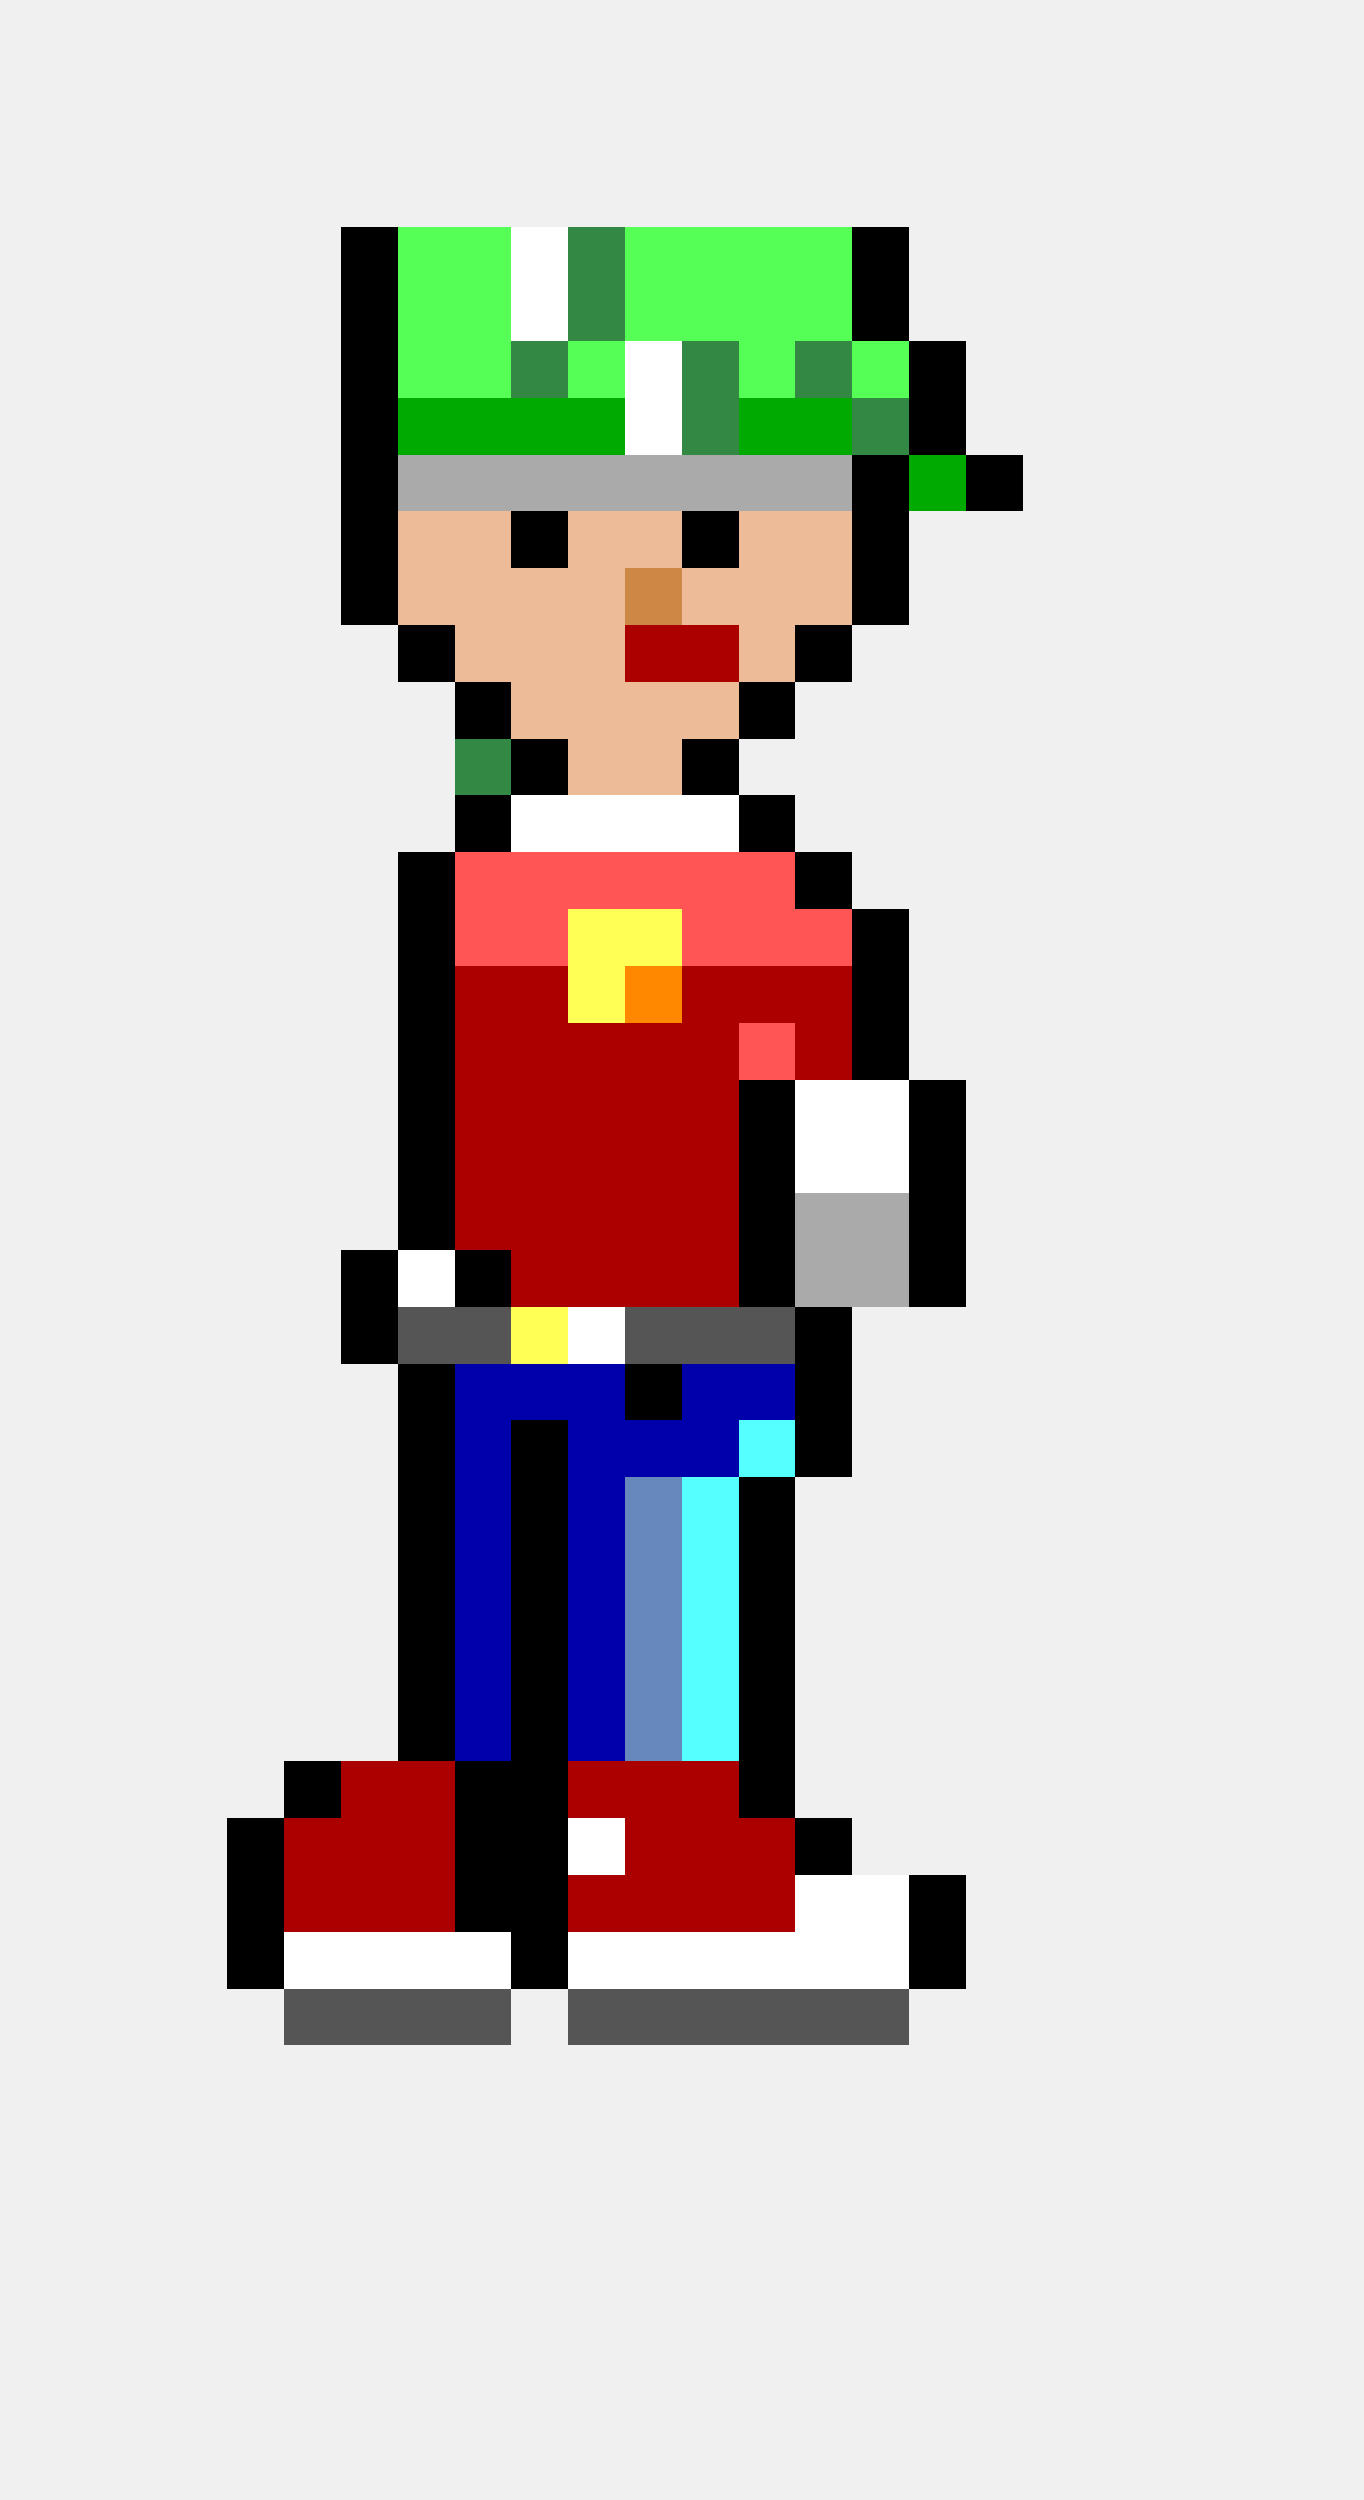
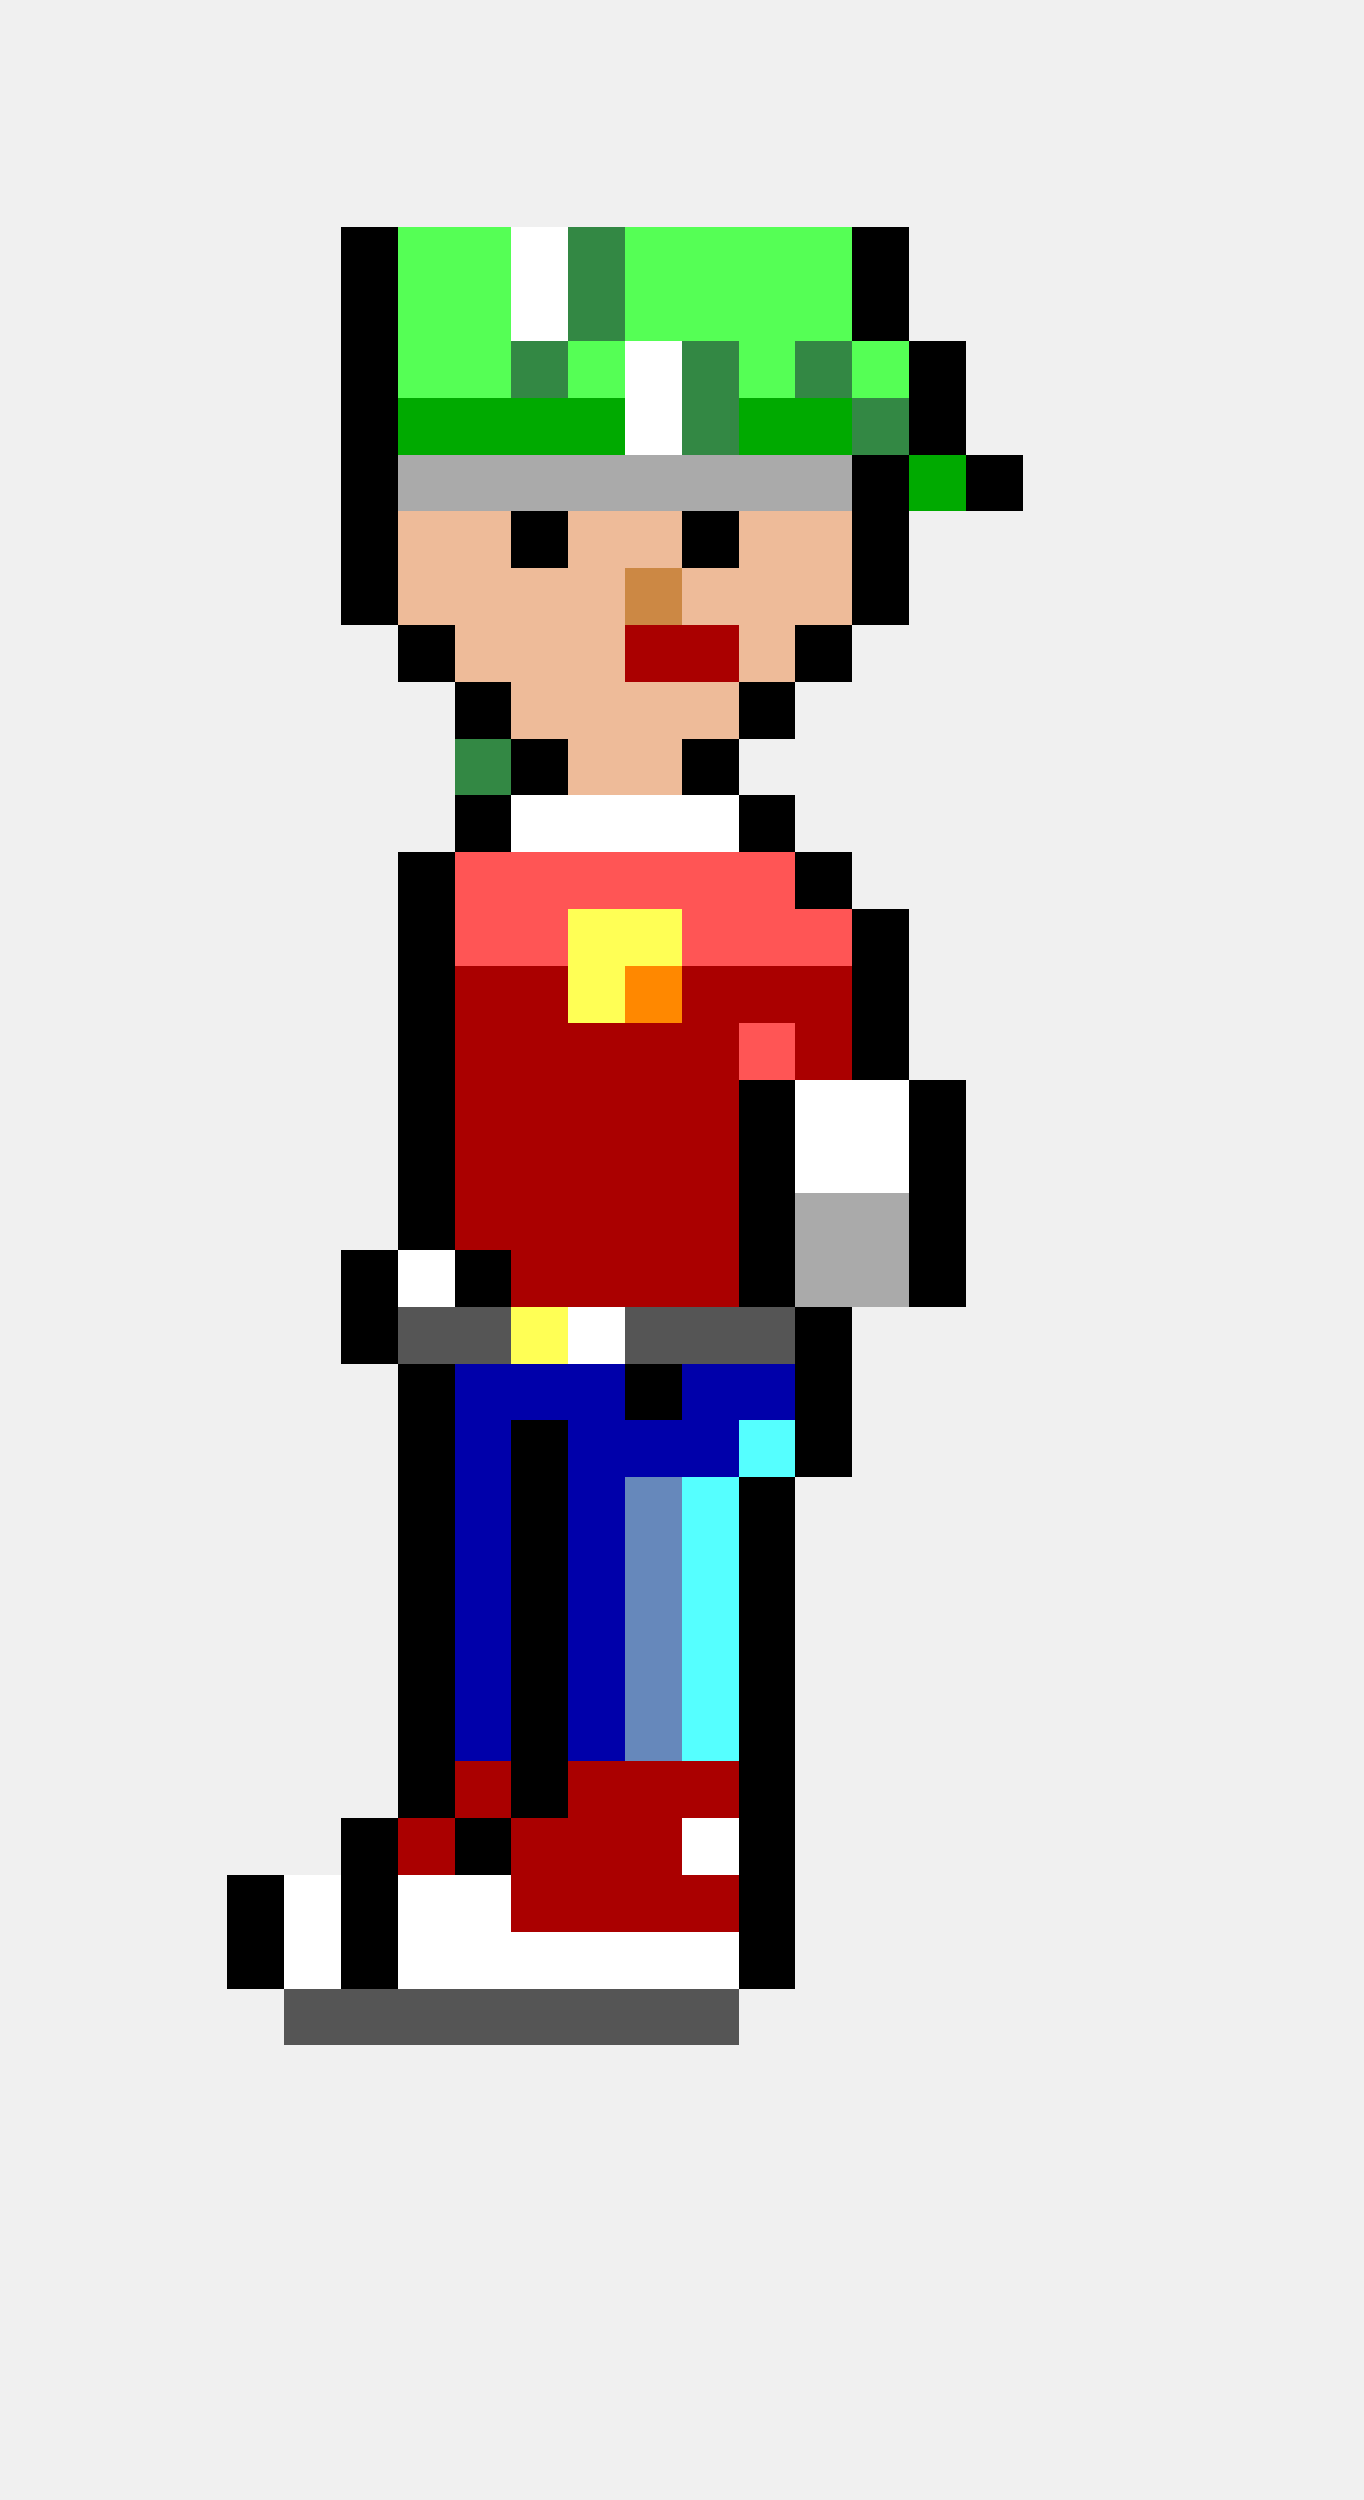
<svg xmlns="http://www.w3.org/2000/svg" width="24" height="44" viewBox="0 0 24 44" shape-rendering="crispEdges">
  <rect x="6" y="4" width="1" height="1" fill="#000000" />
  <rect x="7" y="4" width="1" height="1" fill="#55ff55" />
  <rect x="8" y="4" width="1" height="1" fill="#55ff55" />
  <rect x="9" y="4" width="1" height="1" fill="#ffffff" />
  <rect x="10" y="4" width="1" height="1" fill="#338844" />
  <rect x="11" y="4" width="1" height="1" fill="#55ff55" />
  <rect x="12" y="4" width="1" height="1" fill="#55ff55" />
  <rect x="13" y="4" width="1" height="1" fill="#55ff55" />
  <rect x="14" y="4" width="1" height="1" fill="#55ff55" />
  <rect x="15" y="4" width="1" height="1" fill="#000000" />
  <rect x="6" y="5" width="1" height="1" fill="#000000" />
  <rect x="7" y="5" width="1" height="1" fill="#55ff55" />
  <rect x="8" y="5" width="1" height="1" fill="#55ff55" />
  <rect x="9" y="5" width="1" height="1" fill="#ffffff" />
  <rect x="10" y="5" width="1" height="1" fill="#338844" />
  <rect x="11" y="5" width="1" height="1" fill="#55ff55" />
  <rect x="12" y="5" width="1" height="1" fill="#55ff55" />
  <rect x="13" y="5" width="1" height="1" fill="#55ff55" />
  <rect x="14" y="5" width="1" height="1" fill="#55ff55" />
  <rect x="15" y="5" width="1" height="1" fill="#000000" />
  <rect x="6" y="6" width="1" height="1" fill="#000000" />
  <rect x="7" y="6" width="1" height="1" fill="#55ff55" />
  <rect x="8" y="6" width="1" height="1" fill="#55ff55" />
  <rect x="9" y="6" width="1" height="1" fill="#338844" />
  <rect x="10" y="6" width="1" height="1" fill="#55ff55" />
  <rect x="11" y="6" width="1" height="1" fill="#ffffff" />
  <rect x="12" y="6" width="1" height="1" fill="#338844" />
  <rect x="13" y="6" width="1" height="1" fill="#55ff55" />
  <rect x="14" y="6" width="1" height="1" fill="#338844" />
  <rect x="15" y="6" width="1" height="1" fill="#55ff55" />
  <rect x="16" y="6" width="1" height="1" fill="#000000" />
  <rect x="6" y="7" width="1" height="1" fill="#000000" />
  <rect x="7" y="7" width="1" height="1" fill="#00aa00" />
  <rect x="8" y="7" width="1" height="1" fill="#00aa00" />
  <rect x="9" y="7" width="1" height="1" fill="#00aa00" />
  <rect x="10" y="7" width="1" height="1" fill="#00aa00" />
  <rect x="11" y="7" width="1" height="1" fill="#ffffff" />
  <rect x="12" y="7" width="1" height="1" fill="#338844" />
  <rect x="13" y="7" width="1" height="1" fill="#00aa00" />
  <rect x="14" y="7" width="1" height="1" fill="#00aa00" />
  <rect x="15" y="7" width="1" height="1" fill="#338844" />
  <rect x="16" y="7" width="1" height="1" fill="#000000" />
  <rect x="6" y="8" width="1" height="1" fill="#000000" />
  <rect x="7" y="8" width="1" height="1" fill="#aaaaaa" />
  <rect x="8" y="8" width="1" height="1" fill="#aaaaaa" />
  <rect x="9" y="8" width="1" height="1" fill="#aaaaaa" />
  <rect x="10" y="8" width="1" height="1" fill="#aaaaaa" />
  <rect x="11" y="8" width="1" height="1" fill="#aaaaaa" />
  <rect x="12" y="8" width="1" height="1" fill="#aaaaaa" />
  <rect x="13" y="8" width="1" height="1" fill="#aaaaaa" />
  <rect x="14" y="8" width="1" height="1" fill="#aaaaaa" />
  <rect x="15" y="8" width="1" height="1" fill="#000000" />
  <rect x="16" y="8" width="1" height="1" fill="#00aa00" />
  <rect x="17" y="8" width="1" height="1" fill="#000000" />
  <rect x="6" y="9" width="1" height="1" fill="#000000" />
  <rect x="7" y="9" width="1" height="1" fill="#eebb99" />
  <rect x="8" y="9" width="1" height="1" fill="#eebb99" />
  <rect x="9" y="9" width="1" height="1" fill="#000000" />
  <rect x="10" y="9" width="1" height="1" fill="#eebb99" />
  <rect x="11" y="9" width="1" height="1" fill="#eebb99" />
  <rect x="12" y="9" width="1" height="1" fill="#000000" />
  <rect x="13" y="9" width="1" height="1" fill="#eebb99" />
  <rect x="14" y="9" width="1" height="1" fill="#eebb99" />
  <rect x="15" y="9" width="1" height="1" fill="#000000" />
  <rect x="6" y="10" width="1" height="1" fill="#000000" />
  <rect x="7" y="10" width="1" height="1" fill="#eebb99" />
  <rect x="8" y="10" width="1" height="1" fill="#eebb99" />
  <rect x="9" y="10" width="1" height="1" fill="#eebb99" />
  <rect x="10" y="10" width="1" height="1" fill="#eebb99" />
  <rect x="11" y="10" width="1" height="1" fill="#cc8844" />
  <rect x="12" y="10" width="1" height="1" fill="#eebb99" />
  <rect x="13" y="10" width="1" height="1" fill="#eebb99" />
  <rect x="14" y="10" width="1" height="1" fill="#eebb99" />
  <rect x="15" y="10" width="1" height="1" fill="#000000" />
  <rect x="7" y="11" width="1" height="1" fill="#000000" />
  <rect x="8" y="11" width="1" height="1" fill="#eebb99" />
  <rect x="9" y="11" width="1" height="1" fill="#eebb99" />
  <rect x="10" y="11" width="1" height="1" fill="#eebb99" />
  <rect x="11" y="11" width="1" height="1" fill="#aa0000" />
  <rect x="12" y="11" width="1" height="1" fill="#aa0000" />
  <rect x="13" y="11" width="1" height="1" fill="#eebb99" />
  <rect x="14" y="11" width="1" height="1" fill="#000000" />
  <rect x="8" y="12" width="1" height="1" fill="#000000" />
  <rect x="9" y="12" width="1" height="1" fill="#eebb99" />
  <rect x="10" y="12" width="1" height="1" fill="#eebb99" />
  <rect x="11" y="12" width="1" height="1" fill="#eebb99" />
  <rect x="12" y="12" width="1" height="1" fill="#eebb99" />
  <rect x="13" y="12" width="1" height="1" fill="#000000" />
  <rect x="8" y="13" width="1" height="1" fill="#338844" />
  <rect x="9" y="13" width="1" height="1" fill="#000000" />
  <rect x="10" y="13" width="1" height="1" fill="#eebb99" />
  <rect x="11" y="13" width="1" height="1" fill="#eebb99" />
  <rect x="12" y="13" width="1" height="1" fill="#000000" />
  <rect x="8" y="14" width="1" height="1" fill="#000000" />
  <rect x="9" y="14" width="1" height="1" fill="#ffffff" />
  <rect x="10" y="14" width="1" height="1" fill="#ffffff" />
  <rect x="11" y="14" width="1" height="1" fill="#ffffff" />
  <rect x="12" y="14" width="1" height="1" fill="#ffffff" />
  <rect x="13" y="14" width="1" height="1" fill="#000000" />
  <rect x="7" y="15" width="1" height="1" fill="#000000" />
  <rect x="8" y="15" width="1" height="1" fill="#ff5555" />
  <rect x="9" y="15" width="1" height="1" fill="#ff5555" />
  <rect x="10" y="15" width="1" height="1" fill="#ff5555" />
  <rect x="11" y="15" width="1" height="1" fill="#ff5555" />
  <rect x="12" y="15" width="1" height="1" fill="#ff5555" />
  <rect x="13" y="15" width="1" height="1" fill="#ff5555" />
  <rect x="14" y="15" width="1" height="1" fill="#000000" />
  <rect x="7" y="16" width="1" height="1" fill="#000000" />
  <rect x="8" y="16" width="1" height="1" fill="#ff5555" />
  <rect x="9" y="16" width="1" height="1" fill="#ff5555" />
  <rect x="10" y="16" width="1" height="1" fill="#ffff55" />
  <rect x="11" y="16" width="1" height="1" fill="#ffff55" />
  <rect x="12" y="16" width="1" height="1" fill="#ff5555" />
  <rect x="13" y="16" width="1" height="1" fill="#ff5555" />
  <rect x="14" y="16" width="1" height="1" fill="#ff5555" />
  <rect x="15" y="16" width="1" height="1" fill="#000000" />
  <rect x="7" y="17" width="1" height="1" fill="#000000" />
  <rect x="8" y="17" width="1" height="1" fill="#aa0000" />
  <rect x="9" y="17" width="1" height="1" fill="#aa0000" />
  <rect x="10" y="17" width="1" height="1" fill="#ffff55" />
  <rect x="11" y="17" width="1" height="1" fill="#ff8800" />
  <rect x="12" y="17" width="1" height="1" fill="#aa0000" />
  <rect x="13" y="17" width="1" height="1" fill="#aa0000" />
  <rect x="14" y="17" width="1" height="1" fill="#aa0000" />
  <rect x="15" y="17" width="1" height="1" fill="#000000" />
  <rect x="7" y="18" width="1" height="1" fill="#000000" />
  <rect x="8" y="18" width="1" height="1" fill="#aa0000" />
  <rect x="9" y="18" width="1" height="1" fill="#aa0000" />
  <rect x="10" y="18" width="1" height="1" fill="#aa0000" />
  <rect x="11" y="18" width="1" height="1" fill="#aa0000" />
  <rect x="12" y="18" width="1" height="1" fill="#aa0000" />
  <rect x="13" y="18" width="1" height="1" fill="#ff5555" />
  <rect x="14" y="18" width="1" height="1" fill="#aa0000" />
  <rect x="15" y="18" width="1" height="1" fill="#000000" />
  <rect x="7" y="19" width="1" height="1" fill="#000000" />
  <rect x="8" y="19" width="1" height="1" fill="#aa0000" />
  <rect x="9" y="19" width="1" height="1" fill="#aa0000" />
  <rect x="10" y="19" width="1" height="1" fill="#aa0000" />
  <rect x="11" y="19" width="1" height="1" fill="#aa0000" />
  <rect x="12" y="19" width="1" height="1" fill="#aa0000" />
  <rect x="13" y="19" width="1" height="1" fill="#000000" />
  <rect x="14" y="19" width="1" height="1" fill="#ffffff" />
  <rect x="15" y="19" width="1" height="1" fill="#ffffff" />
  <rect x="16" y="19" width="1" height="1" fill="#000000" />
  <rect x="7" y="20" width="1" height="1" fill="#000000" />
  <rect x="8" y="20" width="1" height="1" fill="#aa0000" />
  <rect x="9" y="20" width="1" height="1" fill="#aa0000" />
  <rect x="10" y="20" width="1" height="1" fill="#aa0000" />
  <rect x="11" y="20" width="1" height="1" fill="#aa0000" />
  <rect x="12" y="20" width="1" height="1" fill="#aa0000" />
  <rect x="13" y="20" width="1" height="1" fill="#000000" />
  <rect x="14" y="20" width="1" height="1" fill="#ffffff" />
  <rect x="15" y="20" width="1" height="1" fill="#ffffff" />
  <rect x="16" y="20" width="1" height="1" fill="#000000" />
  <rect x="7" y="21" width="1" height="1" fill="#000000" />
  <rect x="8" y="21" width="1" height="1" fill="#aa0000" />
  <rect x="9" y="21" width="1" height="1" fill="#aa0000" />
  <rect x="10" y="21" width="1" height="1" fill="#aa0000" />
  <rect x="11" y="21" width="1" height="1" fill="#aa0000" />
  <rect x="12" y="21" width="1" height="1" fill="#aa0000" />
  <rect x="13" y="21" width="1" height="1" fill="#000000" />
  <rect x="14" y="21" width="1" height="1" fill="#aaaaaa" />
  <rect x="15" y="21" width="1" height="1" fill="#aaaaaa" />
  <rect x="16" y="21" width="1" height="1" fill="#000000" />
  <rect x="6" y="22" width="1" height="1" fill="#000000" />
  <rect x="7" y="22" width="1" height="1" fill="#ffffff" />
  <rect x="8" y="22" width="1" height="1" fill="#000000" />
  <rect x="9" y="22" width="1" height="1" fill="#aa0000" />
  <rect x="10" y="22" width="1" height="1" fill="#aa0000" />
  <rect x="11" y="22" width="1" height="1" fill="#aa0000" />
  <rect x="12" y="22" width="1" height="1" fill="#aa0000" />
  <rect x="13" y="22" width="1" height="1" fill="#000000" />
  <rect x="14" y="22" width="1" height="1" fill="#aaaaaa" />
  <rect x="15" y="22" width="1" height="1" fill="#aaaaaa" />
  <rect x="16" y="22" width="1" height="1" fill="#000000" />
  <rect x="6" y="23" width="1" height="1" fill="#000000" />
  <rect x="7" y="23" width="1" height="1" fill="#555555" />
  <rect x="8" y="23" width="1" height="1" fill="#555555" />
  <rect x="9" y="23" width="1" height="1" fill="#ffff55" />
  <rect x="10" y="23" width="1" height="1" fill="#ffffff" />
  <rect x="11" y="23" width="1" height="1" fill="#555555" />
  <rect x="12" y="23" width="1" height="1" fill="#555555" />
  <rect x="13" y="23" width="1" height="1" fill="#555555" />
  <rect x="14" y="23" width="1" height="1" fill="#000000" />
  <rect x="7" y="24" width="1" height="1" fill="#000000" />
  <rect x="8" y="24" width="1" height="1" fill="#0000aa" />
  <rect x="9" y="24" width="1" height="1" fill="#0000aa" />
  <rect x="10" y="24" width="1" height="1" fill="#0000aa" />
  <rect x="11" y="24" width="1" height="1" fill="#000000" />
  <rect x="12" y="24" width="1" height="1" fill="#0000aa" />
  <rect x="13" y="24" width="1" height="1" fill="#0000aa" />
  <rect x="14" y="24" width="1" height="1" fill="#000000" />
  <rect x="7" y="25" width="1" height="1" fill="#000000" />
  <rect x="8" y="25" width="1" height="1" fill="#0000aa" />
  <rect x="9" y="25" width="1" height="1" fill="#000000" />
  <rect x="10" y="25" width="1" height="1" fill="#0000aa" />
  <rect x="11" y="25" width="1" height="1" fill="#0000aa" />
  <rect x="12" y="25" width="1" height="1" fill="#0000aa" />
  <rect x="13" y="25" width="1" height="1" fill="#55ffff" />
  <rect x="14" y="25" width="1" height="1" fill="#000000" />
  <rect x="7" y="26" width="1" height="1" fill="#000000" />
  <rect x="8" y="26" width="1" height="1" fill="#0000aa" />
  <rect x="9" y="26" width="1" height="1" fill="#000000" />
  <rect x="10" y="26" width="1" height="1" fill="#0000aa" />
  <rect x="11" y="26" width="1" height="1" fill="#6688bb" />
  <rect x="12" y="26" width="1" height="1" fill="#55ffff" />
  <rect x="13" y="26" width="1" height="1" fill="#000000" />
  <rect x="7" y="27" width="1" height="1" fill="#000000" />
  <rect x="8" y="27" width="1" height="1" fill="#0000aa" />
  <rect x="9" y="27" width="1" height="1" fill="#000000" />
  <rect x="10" y="27" width="1" height="1" fill="#0000aa" />
  <rect x="11" y="27" width="1" height="1" fill="#6688bb" />
  <rect x="12" y="27" width="1" height="1" fill="#55ffff" />
  <rect x="13" y="27" width="1" height="1" fill="#000000" />
  <rect x="7" y="28" width="1" height="1" fill="#000000" />
  <rect x="8" y="28" width="1" height="1" fill="#0000aa" />
  <rect x="9" y="28" width="1" height="1" fill="#000000" />
  <rect x="10" y="28" width="1" height="1" fill="#0000aa" />
  <rect x="11" y="28" width="1" height="1" fill="#6688bb" />
  <rect x="12" y="28" width="1" height="1" fill="#55ffff" />
  <rect x="13" y="28" width="1" height="1" fill="#000000" />
  <rect x="7" y="29" width="1" height="1" fill="#000000" />
  <rect x="8" y="29" width="1" height="1" fill="#0000aa" />
  <rect x="9" y="29" width="1" height="1" fill="#000000" />
  <rect x="10" y="29" width="1" height="1" fill="#0000aa" />
  <rect x="11" y="29" width="1" height="1" fill="#6688bb" />
  <rect x="12" y="29" width="1" height="1" fill="#55ffff" />
  <rect x="13" y="29" width="1" height="1" fill="#000000" />
  <rect x="7" y="30" width="1" height="1" fill="#000000" />
  <rect x="8" y="30" width="1" height="1" fill="#0000aa" />
  <rect x="9" y="30" width="1" height="1" fill="#000000" />
  <rect x="10" y="30" width="1" height="1" fill="#0000aa" />
  <rect x="11" y="30" width="1" height="1" fill="#6688bb" />
  <rect x="12" y="30" width="1" height="1" fill="#55ffff" />
  <rect x="13" y="30" width="1" height="1" fill="#000000" />
-   <rect x="5" y="31" width="1" height="1" fill="#000000" />
-   <rect x="6" y="31" width="1" height="1" fill="#aa0000" />
-   <rect x="7" y="31" width="1" height="1" fill="#aa0000" />
-   <rect x="8" y="31" width="1" height="1" fill="#000000" />
+   <rect x="7" y="31" width="1" height="1" fill="#000000" />
+   <rect x="8" y="31" width="1" height="1" fill="#aa0000" />
  <rect x="9" y="31" width="1" height="1" fill="#000000" />
  <rect x="10" y="31" width="1" height="1" fill="#aa0000" />
  <rect x="11" y="31" width="1" height="1" fill="#aa0000" />
  <rect x="12" y="31" width="1" height="1" fill="#aa0000" />
  <rect x="13" y="31" width="1" height="1" fill="#000000" />
-   <rect x="4" y="32" width="1" height="1" fill="#000000" />
-   <rect x="5" y="32" width="1" height="1" fill="#aa0000" />
-   <rect x="6" y="32" width="1" height="1" fill="#aa0000" />
+   <rect x="6" y="32" width="1" height="1" fill="#000000" />
  <rect x="7" y="32" width="1" height="1" fill="#aa0000" />
  <rect x="8" y="32" width="1" height="1" fill="#000000" />
-   <rect x="9" y="32" width="1" height="1" fill="#000000" />
-   <rect x="10" y="32" width="1" height="1" fill="#ffffff" />
+   <rect x="9" y="32" width="1" height="1" fill="#aa0000" />
+   <rect x="10" y="32" width="1" height="1" fill="#aa0000" />
  <rect x="11" y="32" width="1" height="1" fill="#aa0000" />
-   <rect x="12" y="32" width="1" height="1" fill="#aa0000" />
-   <rect x="13" y="32" width="1" height="1" fill="#aa0000" />
-   <rect x="14" y="32" width="1" height="1" fill="#000000" />
+   <rect x="12" y="32" width="1" height="1" fill="#ffffff" />
+   <rect x="13" y="32" width="1" height="1" fill="#000000" />
  <rect x="4" y="33" width="1" height="1" fill="#000000" />
-   <rect x="5" y="33" width="1" height="1" fill="#aa0000" />
-   <rect x="6" y="33" width="1" height="1" fill="#aa0000" />
-   <rect x="7" y="33" width="1" height="1" fill="#aa0000" />
-   <rect x="8" y="33" width="1" height="1" fill="#000000" />
-   <rect x="9" y="33" width="1" height="1" fill="#000000" />
+   <rect x="5" y="33" width="1" height="1" fill="#ffffff" />
+   <rect x="6" y="33" width="1" height="1" fill="#000000" />
+   <rect x="7" y="33" width="1" height="1" fill="#ffffff" />
+   <rect x="8" y="33" width="1" height="1" fill="#ffffff" />
+   <rect x="9" y="33" width="1" height="1" fill="#aa0000" />
  <rect x="10" y="33" width="1" height="1" fill="#aa0000" />
  <rect x="11" y="33" width="1" height="1" fill="#aa0000" />
  <rect x="12" y="33" width="1" height="1" fill="#aa0000" />
-   <rect x="13" y="33" width="1" height="1" fill="#aa0000" />
-   <rect x="14" y="33" width="1" height="1" fill="#ffffff" />
-   <rect x="15" y="33" width="1" height="1" fill="#ffffff" />
-   <rect x="16" y="33" width="1" height="1" fill="#000000" />
+   <rect x="13" y="33" width="1" height="1" fill="#000000" />
  <rect x="4" y="34" width="1" height="1" fill="#000000" />
  <rect x="5" y="34" width="1" height="1" fill="#ffffff" />
-   <rect x="6" y="34" width="1" height="1" fill="#ffffff" />
+   <rect x="6" y="34" width="1" height="1" fill="#000000" />
  <rect x="7" y="34" width="1" height="1" fill="#ffffff" />
  <rect x="8" y="34" width="1" height="1" fill="#ffffff" />
-   <rect x="9" y="34" width="1" height="1" fill="#000000" />
+   <rect x="9" y="34" width="1" height="1" fill="#ffffff" />
  <rect x="10" y="34" width="1" height="1" fill="#ffffff" />
  <rect x="11" y="34" width="1" height="1" fill="#ffffff" />
  <rect x="12" y="34" width="1" height="1" fill="#ffffff" />
-   <rect x="13" y="34" width="1" height="1" fill="#ffffff" />
-   <rect x="14" y="34" width="1" height="1" fill="#ffffff" />
-   <rect x="15" y="34" width="1" height="1" fill="#ffffff" />
-   <rect x="16" y="34" width="1" height="1" fill="#000000" />
+   <rect x="13" y="34" width="1" height="1" fill="#000000" />
  <rect x="5" y="35" width="1" height="1" fill="#555555" />
  <rect x="6" y="35" width="1" height="1" fill="#555555" />
  <rect x="7" y="35" width="1" height="1" fill="#555555" />
  <rect x="8" y="35" width="1" height="1" fill="#555555" />
+   <rect x="9" y="35" width="1" height="1" fill="#555555" />
  <rect x="10" y="35" width="1" height="1" fill="#555555" />
  <rect x="11" y="35" width="1" height="1" fill="#555555" />
  <rect x="12" y="35" width="1" height="1" fill="#555555" />
-   <rect x="13" y="35" width="1" height="1" fill="#555555" />
-   <rect x="14" y="35" width="1" height="1" fill="#555555" />
-   <rect x="15" y="35" width="1" height="1" fill="#555555" />
</svg>
